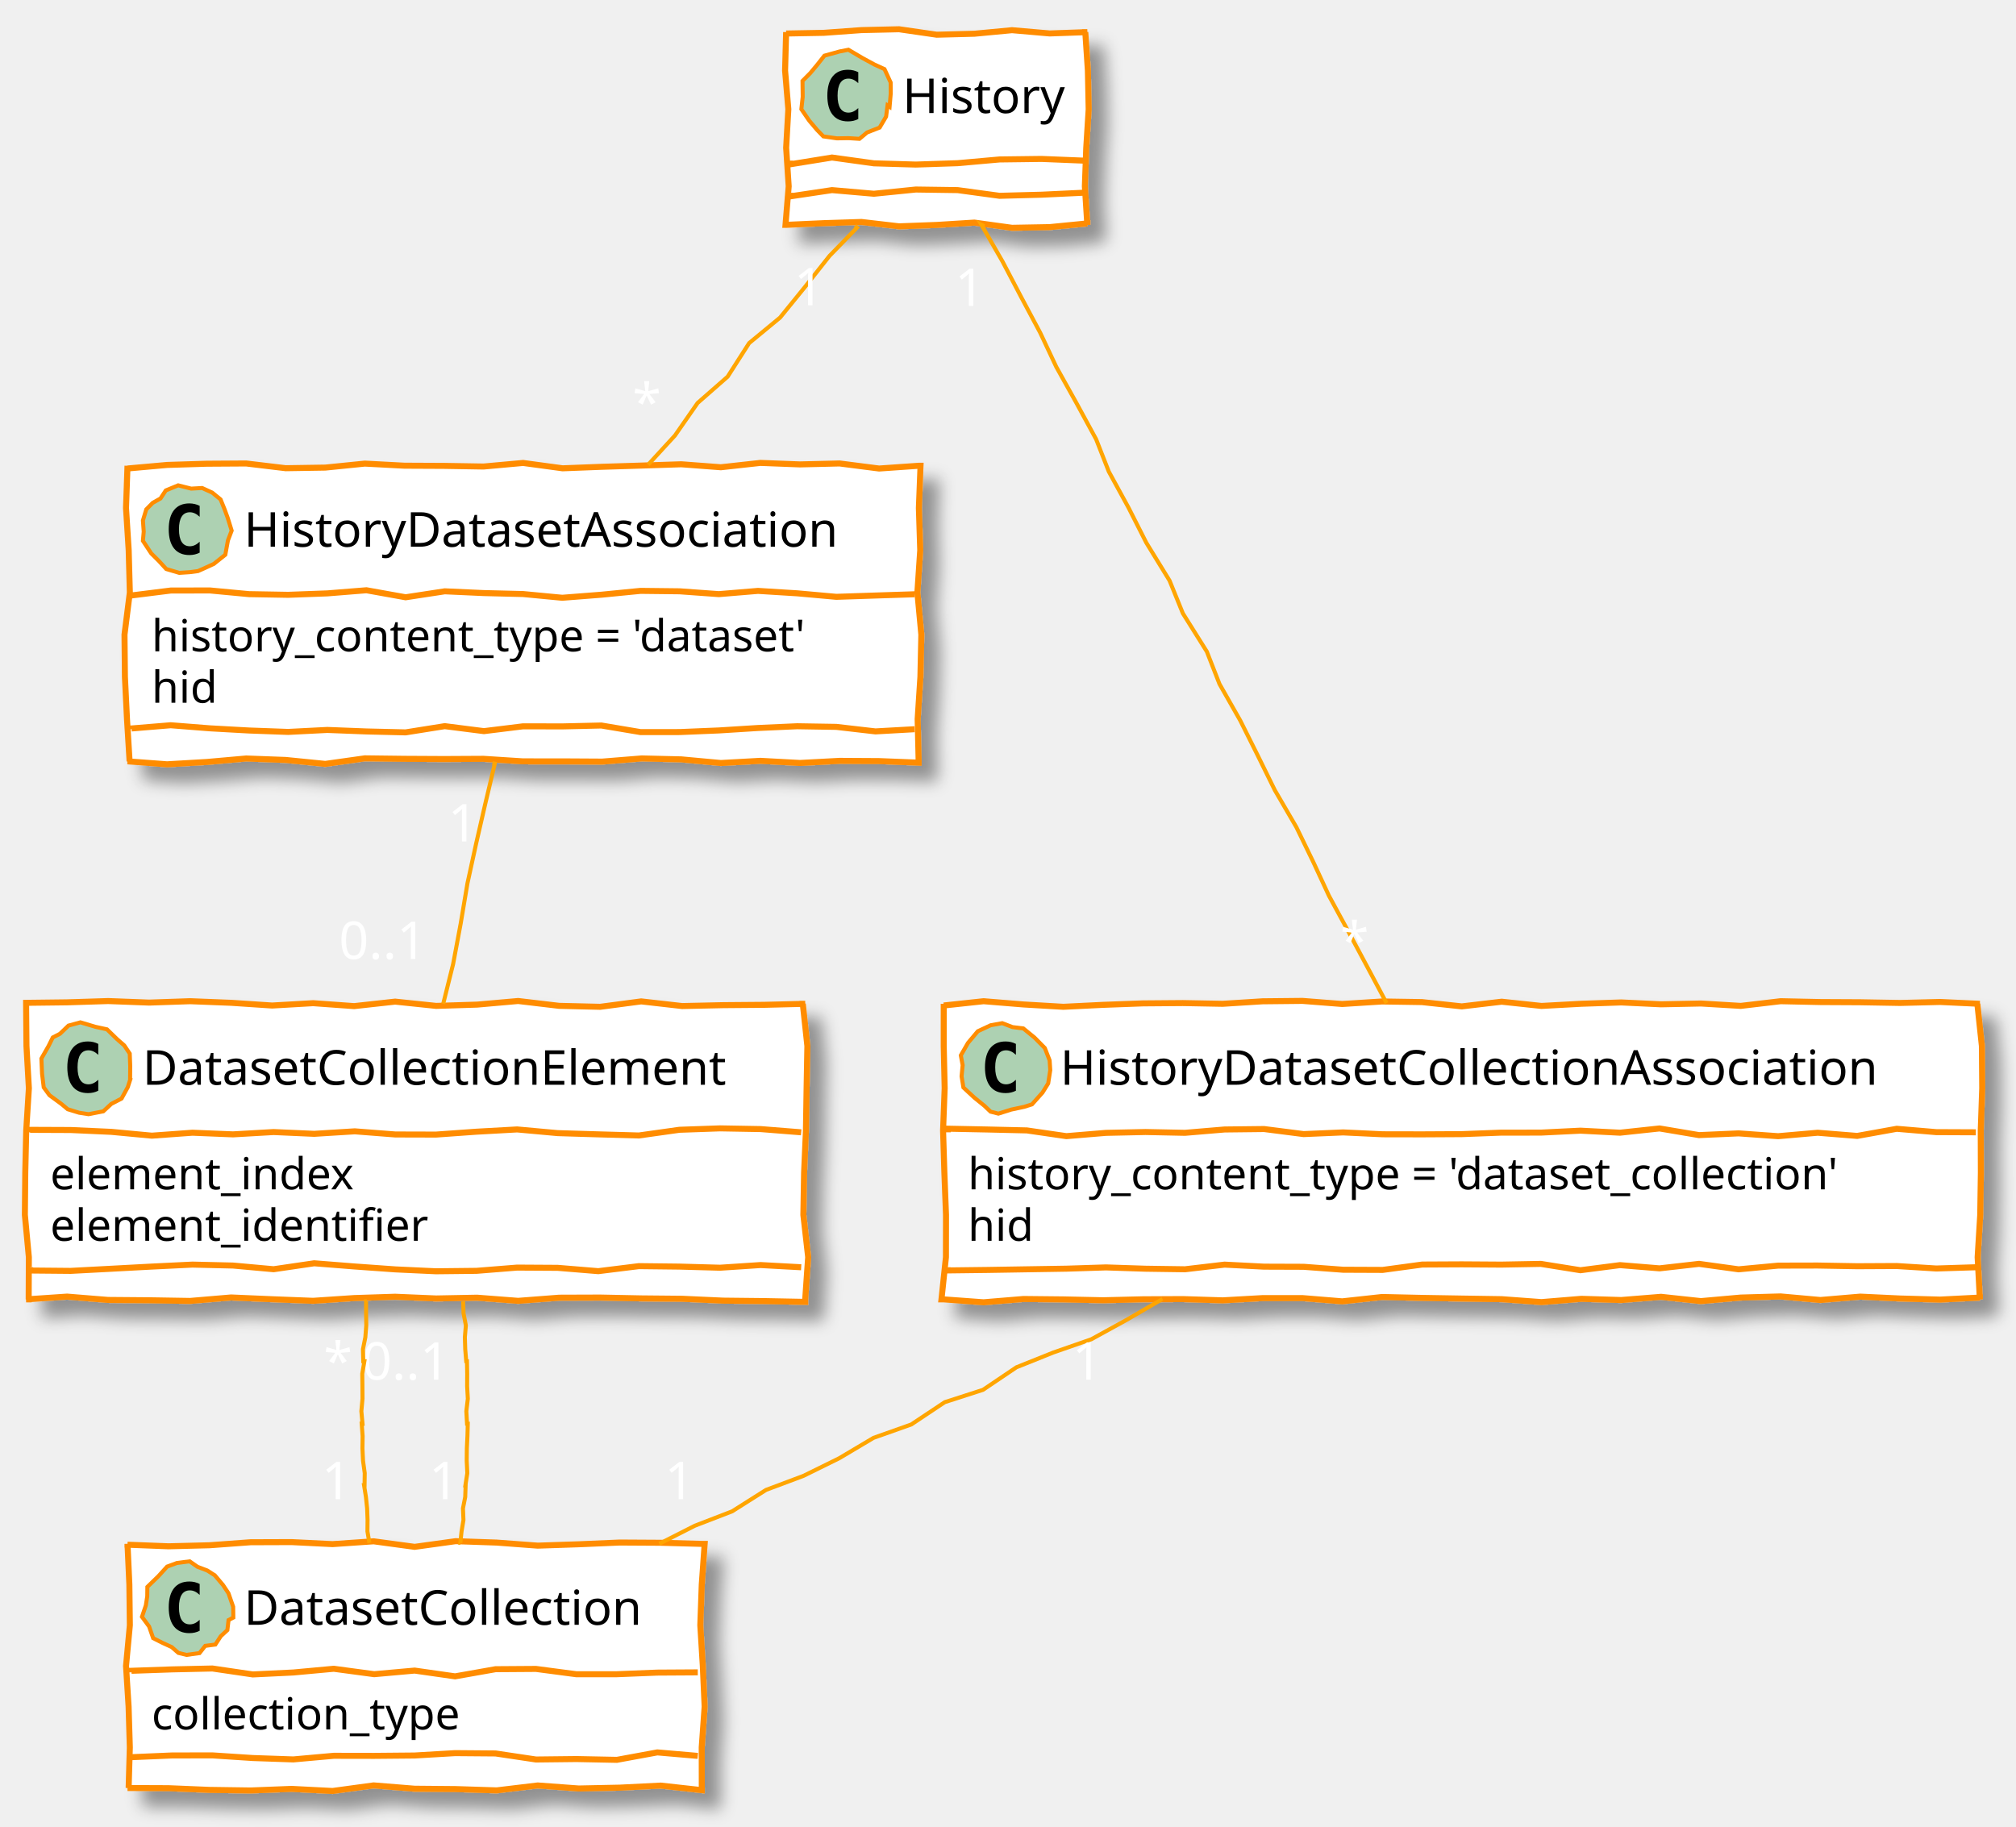
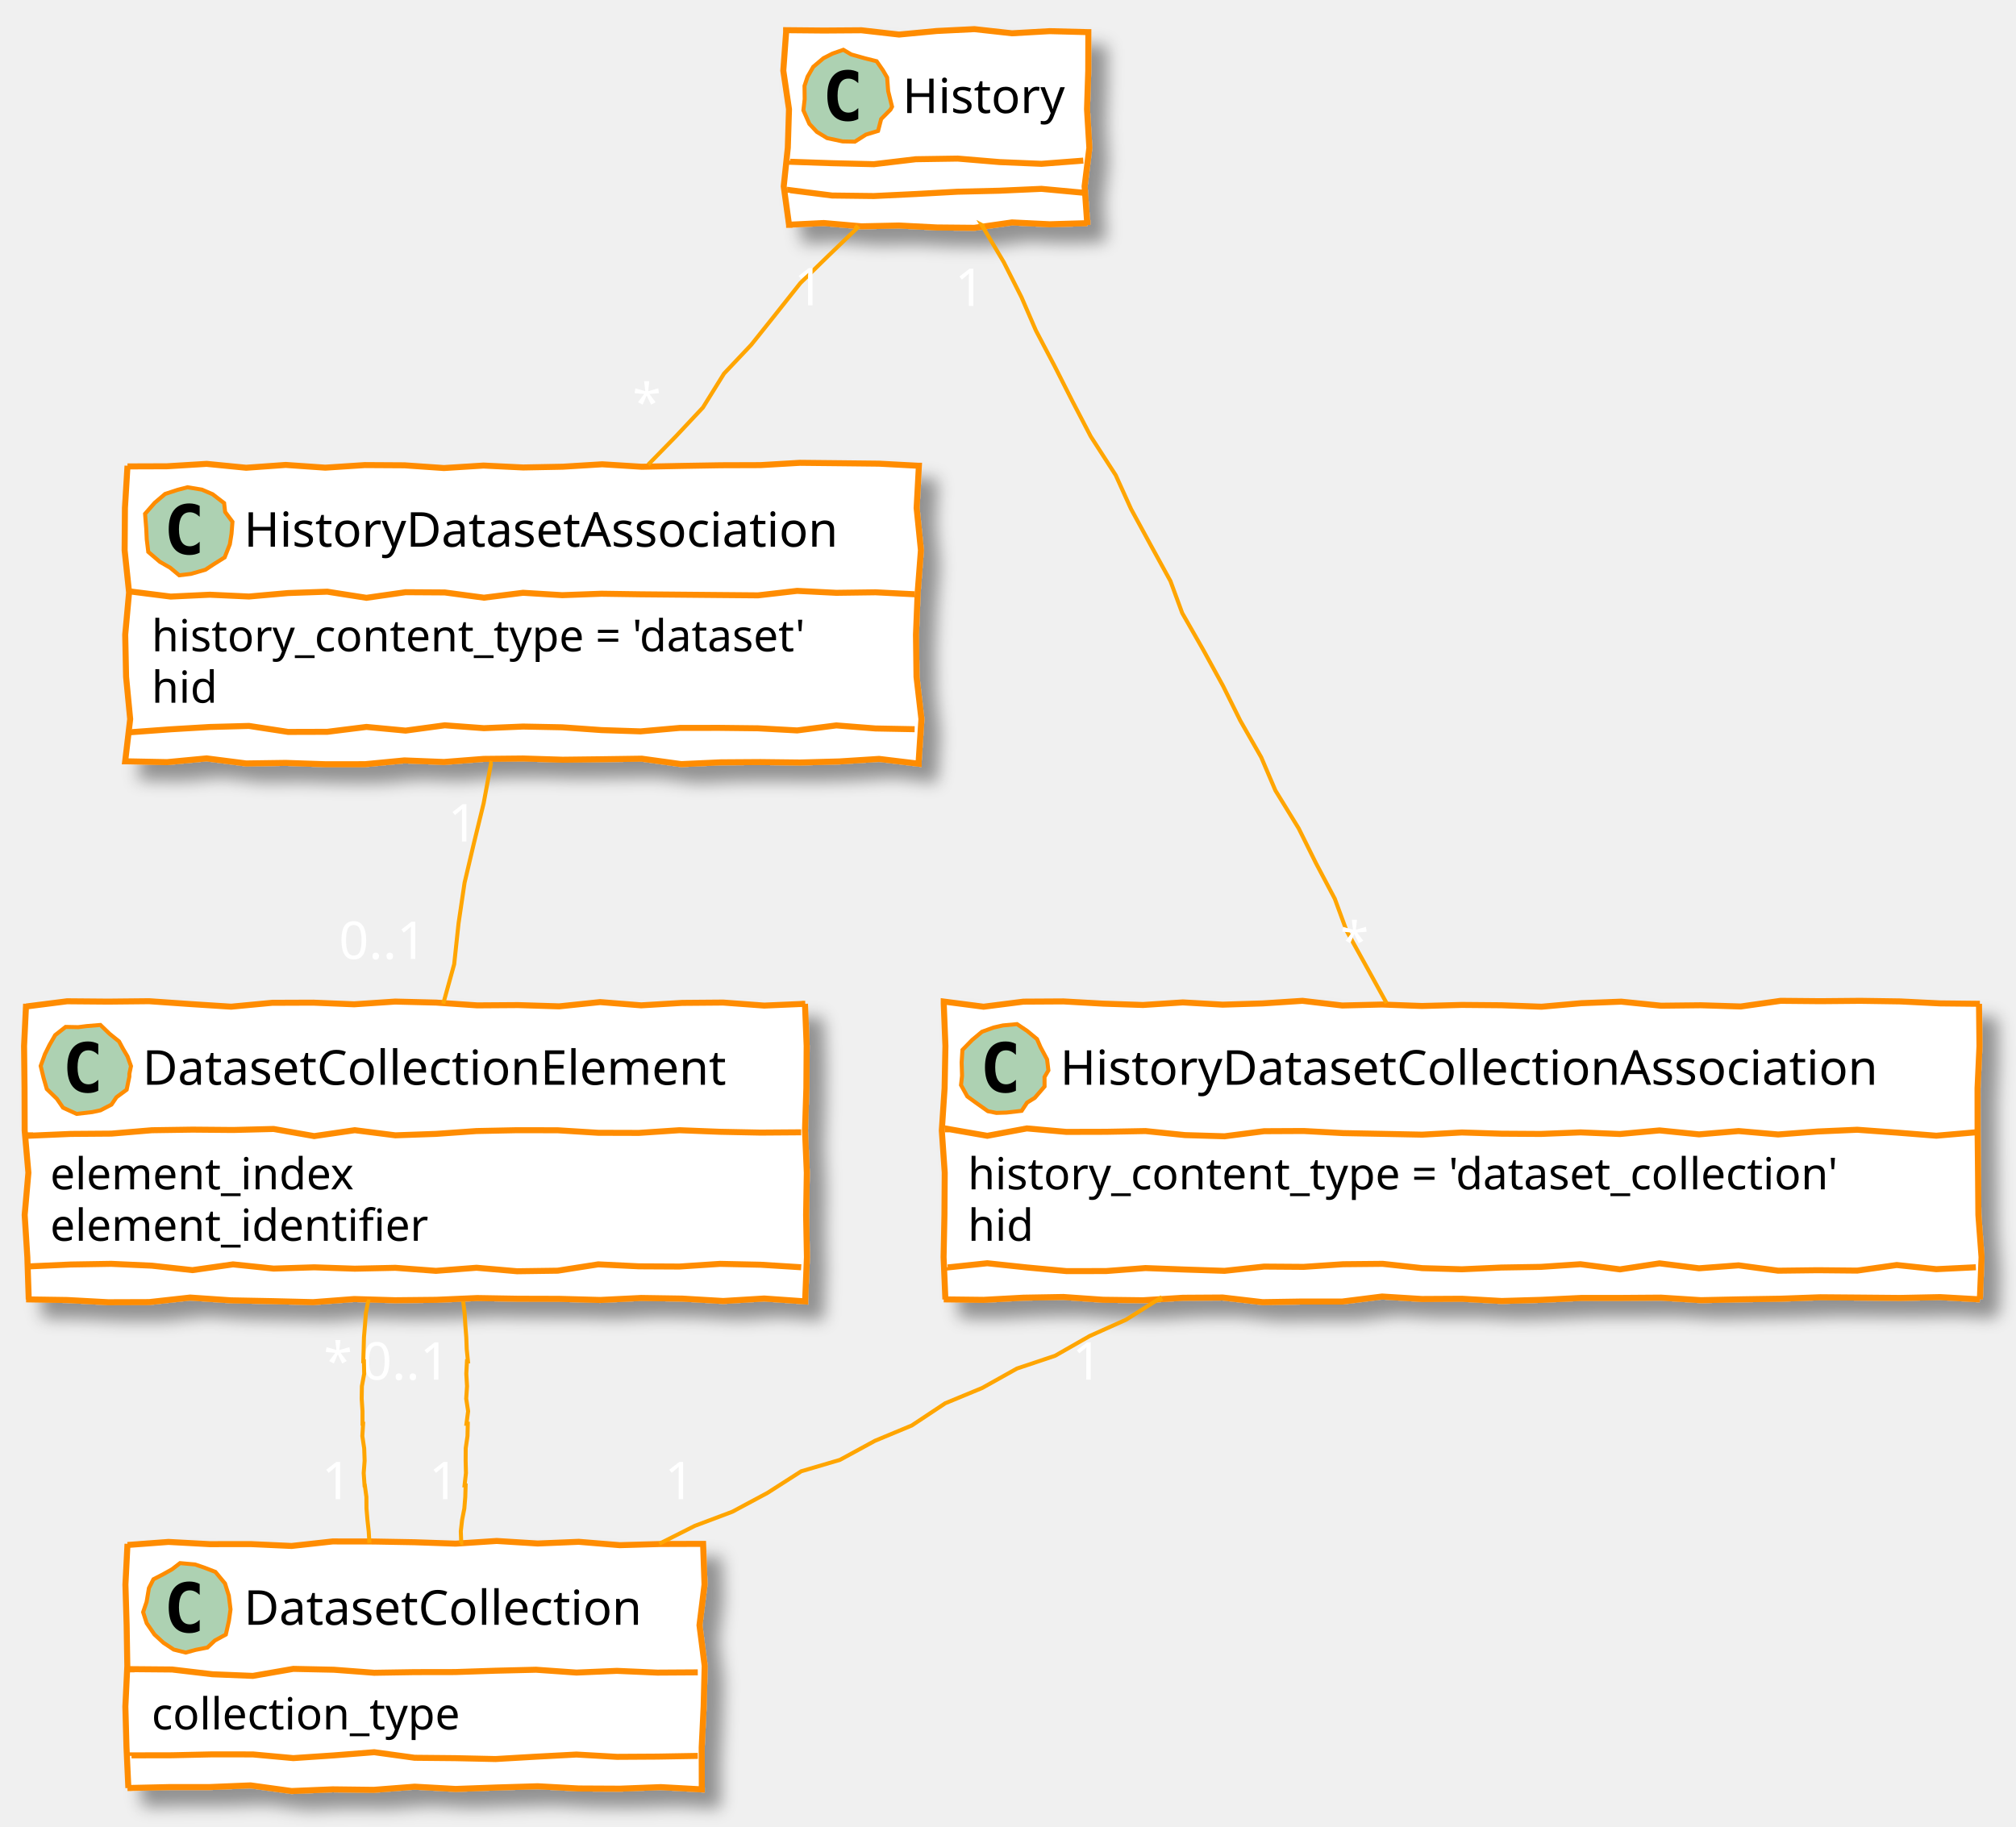
<svg xmlns="http://www.w3.org/2000/svg" height="455px" style="width:502px;height:455px;" version="1.1" viewBox="0 0 502 455" width="502px">
  <defs>
    <filter height="300%" id="f1" width="300%" x="-1" y="-1">
      <feGaussianBlur result="blurOut" stdDeviation="2.0" />
      <feColorMatrix in="blurOut" result="blurOut2" type="matrix" values="0 0 0 0 0 0 0 0 0 0 0 0 0 0 0 0 0 0 .4 0" />
      <feOffset dx="4.0" dy="4.0" in="blurOut2" result="blurOut3" />
      <feBlend in="SourceGraphic" in2="blurOut3" mode="normal" />
    </filter>
  </defs>
  <g>
-     <polygon fill="#FFFFFF" filter="url(#f1)" points="195.75,8,195.75,8.346,205.125,8.177,214.5,7.497,223.875,7.285,233.25,8.644,242.625,8.401,252,7.516,261.375,8.33,270.75,8,270.247,8,270.891,17.6,271.089,27.2,270.484,36.8,270.139,46.4,270.75,56,270.75,55.64,261.375,56.562,252,56.733,242.625,55.436,233.25,56.018,223.875,56.367,214.5,55.278,205.125,55.579,195.75,56,195.598,56,196.391,46.4,195.76,36.8,196.303,27.2,195.494,17.6,195.75,8" style="stroke: #FF8C00; stroke-width: 1.5;" />
-     <polygon fill="#ADD1B2" points="221.004,26.243,220.645,29.042,219.035,31.774,215.904,32.993,214.011,34.577,211.26,34.406,208.4,34.457,205.023,33.969,203.466,32.363,201.508,30.057,199.545,27.189,199.881,24.111,199.832,20.154,201.757,18.217,203.426,16.219,205.285,13.868,209.085,12.813,211.271,12.39,214.668,14.399,217.723,16.06,220.244,17.213,221.779,20.545,221.795,23.353,221.515,26.59" style="stroke: #FF8C00; stroke-width: 1.0;" />
+     <polygon fill="#FFFFFF" filter="url(#f1)" points="195.75,8,195.75,7.518,205.125,7.606,214.5,7.54,223.875,8.606,233.25,7.718,242.625,7.257,252,8.292,261.375,7.757,270.75,8,271.007,8,270.982,17.6,270.675,27.2,271.254,36.8,270.073,46.4,270.75,56,270.75,55.577,261.375,55.849,252,55.393,242.625,56.733,233.25,56.645,223.875,56.162,214.5,56.364,205.125,55.544,195.75,56,196.48,56,195.154,46.4,196.171,36.8,196.468,27.2,195.051,17.6,195.75,8" style="stroke: #FF8C00; stroke-width: 1.5;" />
+     <polygon fill="#ADD1B2" points="221.731,27.309,219.416,29.643,218.648,32.604,215.63,33.526,212.863,35.279,209.836,35.219,205.977,34.401,203.414,32.845,201.542,30.85,200.05,27.477,200.371,24.69,200.33,21.389,201.089,19.107,202.506,16.645,205.052,14.494,207.303,13.345,210.004,12.403,211.964,13.56,215.396,14.525,218.285,15.247,219.857,17.507,220.9,19.302,221.163,22.692,222.124,26.574" style="stroke: #FF8C00; stroke-width: 1.0;" />
    <path d="M213.719,29.641 Q213.141,29.938 212.5,30.086 Q211.859,30.234 211.156,30.234 Q208.656,30.234 207.336,28.586 Q206.016,26.938 206.016,23.812 Q206.016,20.688 207.336,19.031 Q208.656,17.375 211.156,17.375 Q211.859,17.375 212.508,17.531 Q213.156,17.688 213.719,17.984 L213.719,20.703 Q213.094,20.125 212.5,19.852 Q211.906,19.578 211.281,19.578 Q209.938,19.578 209.25,20.648 Q208.562,21.719 208.562,23.812 Q208.562,25.906 209.25,26.977 Q209.938,28.047 211.281,28.047 Q211.906,28.047 212.5,27.773 Q213.094,27.5 213.719,26.922 L213.719,29.641 Z " />
    <text fill="#000000" font-family="sans-serif" font-size="12" lengthAdjust="spacingAndGlyphs" textLength="43" x="224.75" y="28.154">History</text>
-     <path d="M196.75,40 L196.75,40.92 L207.179,39.232 L217.607,40.676 L228.036,40.984 L238.464,40.64 L248.893,39.712 L259.321,39.579 L269.75,40 " fill="#FFFFFF" style="stroke: #FF8C00; stroke-width: 1.5;" />
-     <path d="M196.75,48 L196.75,48.905 L207.179,47.345 L217.607,48.253 L228.036,47.201 L238.464,47.347 L248.893,48.765 L259.321,48.492 L269.75,48 " fill="#FFFFFF" style="stroke: #FF8C00; stroke-width: 1.5;" />
-     <polygon fill="#FFFFFF" filter="url(#f1)" points="31.75,116,31.75,116.677,41.6,115.796,51.45,115.489,61.3,115.428,71.15,116.607,81,116.454,90.85,115.459,100.7,115.98,110.55,116.026,120.4,116.188,130.25,115.296,140.1,116.63,149.95,116.252,159.8,115.947,169.65,115.628,179.5,116.369,189.35,115.284,199.2,115.661,209.05,115.424,218.9,116.686,228.75,116,229.217,116,228.808,126.516,229.143,137.031,228.435,147.547,229.419,158.062,229.187,168.578,228.502,179.094,228.75,189.609,228.75,189.934,218.9,189.547,209.05,189.49,199.2,190.014,189.35,189.483,179.5,190.024,169.65,189.119,159.8,188.885,149.95,189.675,140.1,189.618,130.25,189.615,120.4,188.983,110.55,189.035,100.7,188.983,90.85,188.862,81,190.248,71.15,189.265,61.3,188.901,51.45,189.772,41.6,190.347,31.75,189.609,32.271,189.609,31.623,179.094,31.107,168.578,31.002,158.062,32.331,147.547,32.045,137.031,31.379,126.516,31.75,116" style="stroke: #FF8C00; stroke-width: 1.5;" />
-     <polygon fill="#ADD1B2" points="56.757,134.593,56.107,138.155,53.226,140.451,51.024,141.463,49.311,142.226,47.255,142.498,44.64,142.673,41.402,141.715,39.613,139.768,37.651,137.815,35.587,134.693,35.787,132.413,35.588,129.622,36.425,126.858,38.013,125.245,39.965,124.142,41.281,122.145,44.364,120.874,47.604,121.692,50.335,121.537,52.844,122.681,54.927,124.385,55.919,126.835,56.702,128.976,57.687,132.151" style="stroke: #FF8C00; stroke-width: 1.0;" />
+     <path d="M196.75,40 L196.75,40.287 L207.179,40.644 L217.607,40.892 L228.036,39.653 L238.464,39.496 L248.893,40.364 L259.321,40.8 L269.75,40 " fill="#FFFFFF" style="stroke: #FF8C00; stroke-width: 1.5;" />
+     <path d="M196.75,48 L196.75,47.364 L207.179,48.694 L217.607,48.82 L228.036,48.319 L238.464,47.746 L248.893,47.497 L259.321,47.031 L269.75,48 " fill="#FFFFFF" style="stroke: #FF8C00; stroke-width: 1.5;" />
+     <polygon fill="#FFFFFF" filter="url(#f1)" points="31.75,116,31.75,116.158,41.6,116.124,51.45,115.525,61.3,116.494,71.15,115.791,81,116.473,90.85,115.827,100.7,115.886,110.55,116.565,120.4,115.946,130.25,116.424,140.1,116.234,149.95,115.63,159.8,116.243,169.65,116.038,179.5,115.87,189.35,115.838,199.2,115.264,209.05,115.367,218.9,115.476,228.75,116,228.812,116,228.248,126.516,229.314,137.031,228.505,147.547,228.084,158.062,228.218,168.578,229.44,179.094,228.75,189.609,228.75,190.192,218.9,189.004,209.05,189.63,199.2,189.902,189.35,189.788,179.5,189.854,169.65,190.301,159.8,188.946,149.95,189.087,140.1,189.205,130.25,188.903,120.4,189.003,110.55,189.77,100.7,189.377,90.85,190.324,81,190.332,71.15,189.994,61.3,190.134,51.45,188.875,41.6,189.805,31.75,189.609,31.17,189.609,32.416,179.094,31.399,168.578,31.18,158.062,32.142,147.547,31.034,137.031,31.112,126.516,31.75,116" style="stroke: #FF8C00; stroke-width: 1.5;" />
+     <polygon fill="#ADD1B2" points="57.233,135.549,55.943,138.812,53.139,140.573,51.16,141.884,47.545,142.927,44.635,143.277,42.399,141.407,39.809,139.919,36.922,137.449,36.544,134.346,36.413,131.635,36.124,127.963,38.519,125.223,41.117,123.017,44.17,122.011,46.689,121.35,50.284,121.947,52.926,123.077,55.807,125.292,56.06,127.5,57.886,129.954,57.651,132.925" style="stroke: #FF8C00; stroke-width: 1.0;" />
    <path d="M49.719,137.641 Q49.141,137.938 48.5,138.086 Q47.859,138.234 47.156,138.234 Q44.656,138.234 43.336,136.586 Q42.016,134.938 42.016,131.812 Q42.016,128.688 43.336,127.031 Q44.656,125.375 47.156,125.375 Q47.859,125.375 48.508,125.531 Q49.156,125.688 49.719,125.984 L49.719,128.703 Q49.094,128.125 48.5,127.852 Q47.906,127.578 47.281,127.578 Q45.938,127.578 45.25,128.648 Q44.562,129.719 44.562,131.812 Q44.562,133.906 45.25,134.977 Q45.938,136.047 47.281,136.047 Q47.906,136.047 48.5,135.773 Q49.094,135.5 49.719,134.922 L49.719,137.641 Z " />
    <text fill="#000000" font-family="sans-serif" font-size="12" lengthAdjust="spacingAndGlyphs" textLength="165" x="60.75" y="136.154">HistoryDatasetAssociation</text>
-     <path d="M32.75,148 L32.75,148.295 L42.5,147.073 L52.25,147.05 L62,147.969 L71.75,148.138 L81.5,147.782 L91.25,147.001 L101,148.752 L110.75,147.265 L120.5,147.706 L130.25,147.945 L140,148.873 L149.75,148.113 L159.5,147.154 L169.25,147.265 L179,147.968 L188.75,147.16 L198.5,147.764 L208.25,148.638 L218,148.315 L227.75,148 " fill="#FFFFFF" style="stroke: #FF8C00; stroke-width: 1.5;" />
+     <path d="M32.75,148 L32.75,147.342 L42.5,148.578 L52.25,148.114 L62,148.564 L71.75,147.7 L81.5,147.359 L91.25,148.885 L101,147.487 L110.75,147.549 L120.5,148.855 L130.25,147.632 L140,148.226 L149.75,147.869 L159.5,148.012 L169.25,148.101 L179,148.189 L188.75,148.272 L198.5,147.155 L208.25,147.643 L218,147.51 L227.75,148 " fill="#FFFFFF" style="stroke: #FF8C00; stroke-width: 1.5;" />
    <text fill="#000000" font-family="sans-serif" font-size="11" lengthAdjust="spacingAndGlyphs" textLength="183" x="37.75" y="162.21">history_content_type = 'dataset'</text>
    <text fill="#000000" font-family="sans-serif" font-size="11" lengthAdjust="spacingAndGlyphs" textLength="17" x="37.75" y="175.015">hid</text>
-     <path d="M32.75,181.609 L32.75,181.423 L42.5,180.621 L52.25,181.388 L62,181.93 L71.75,182.284 L81.5,181.789 L91.25,182.166 L101,182.398 L110.75,180.847 L120.5,182.089 L130.25,180.888 L140,180.91 L149.75,180.686 L159.5,182.328 L169.25,182.319 L179,181.918 L188.75,181.305 L198.5,180.87 L208.25,181.028 L218,182.155 L227.75,181.609 " fill="#FFFFFF" style="stroke: #FF8C00; stroke-width: 1.5;" />
-     <polygon fill="#FFFFFF" filter="url(#f1)" points="235,250,235,250.418,244.923,249.35,254.846,250.159,264.769,250.742,274.692,250.256,284.615,249.892,294.538,249.814,304.462,249.997,314.385,249.373,324.308,249.272,334.231,250.045,344.154,249.415,354.077,249.569,364,250.64,373.923,249.472,383.846,250.528,393.769,249.988,403.692,249.655,413.615,250.124,423.538,249.923,433.462,250.517,443.385,249.348,453.308,249.562,463.231,249.612,473.154,249.784,483.077,249.537,493,250,492.375,250,493.507,260.516,493.585,271.031,493.221,281.547,493.252,292.062,493.093,302.578,492.449,313.094,493,323.609,493,323.158,483.077,323.664,473.154,323.39,463.231,322.923,453.308,323.765,443.385,322.875,433.462,323.155,423.538,324.039,413.615,322.97,403.692,323.77,393.769,323.471,383.846,324.286,373.923,323.556,364,323.404,354.077,323.238,344.154,323.015,334.231,324.097,324.308,323.286,314.385,323.289,304.462,323.85,294.538,323.537,284.615,323.586,274.692,323.827,264.769,323.614,254.846,323.511,244.923,324.331,235,323.609,234.432,323.609,235.547,313.094,235.563,302.578,235.158,292.062,234.833,281.547,235.231,271.031,234.997,260.516,235,250" style="stroke: #FF8C00; stroke-width: 1.5;" />
-     <polygon fill="#ADD1B2" points="261.008,269.825,259.595,272.102,256.972,275.041,255.044,275.651,251.792,276.345,248.606,277.35,246.648,276.854,245.106,275.379,242.628,273.381,239.896,270.843,239.441,268.06,239.707,265.281,239.252,262.84,241.041,259.733,243.481,256.833,246.674,255.341,249.569,254.817,252.113,255.793,254.819,256.132,257.606,258.411,260.171,261.015,261.365,264.086,261.521,266.517" style="stroke: #FF8C00; stroke-width: 1.0;" />
+     <path d="M32.75,181.609 L32.75,182.344 L42.5,181.632 L52.25,181.054 L62,180.792 L71.75,182.286 L81.5,182.257 L91.25,181.039 L101,181.956 L110.75,180.635 L120.5,181.351 L130.25,180.945 L140,181.133 L149.75,181.827 L159.5,182.148 L169.25,181.289 L179,181.272 L188.75,181.383 L198.5,181.913 L208.25,180.662 L218,181.423 L227.75,181.609 " fill="#FFFFFF" style="stroke: #FF8C00; stroke-width: 1.5;" />
+     <polygon fill="#FFFFFF" filter="url(#f1)" points="235,250,235,249.433,244.923,250.721,254.846,249.457,264.769,249.399,274.692,249.958,284.615,250.29,294.538,249.647,304.462,250.21,314.385,249.903,324.308,249.254,334.231,250.418,344.154,250.175,354.077,250.541,364,250.276,373.923,250.359,383.846,250.724,393.769,249.842,403.692,249.46,413.615,250.469,423.538,250.359,433.462,250.665,443.385,249.255,453.308,249.346,463.231,249.256,473.154,249.402,483.077,249.895,493,250,492.788,250,492.904,260.516,492.423,271.031,492.436,281.547,492.544,292.062,492.632,302.578,493.419,313.094,493,323.609,493,323.602,483.077,323.043,473.154,323.249,463.231,323.16,453.308,323.079,443.385,323.438,433.462,323.596,423.538,323.806,413.615,323.173,403.692,323.245,393.769,323.248,383.846,323.72,373.923,324.008,364,323.456,354.077,323.512,344.154,322.897,334.231,324.142,324.308,324.139,314.385,324.297,304.462,323.144,294.538,323.208,284.615,323.829,274.692,323.704,264.769,323.012,254.846,323.185,244.923,323.725,235,323.609,235.41,323.609,234.961,313.094,235.175,302.578,235.246,292.062,234.516,281.547,235.213,271.031,235.418,260.516,235,250" style="stroke: #FF8C00; stroke-width: 1.5;" />
+     <polygon fill="#ADD1B2" points="260.094,268.241,260.104,270.583,257.666,273.414,255.752,274.603,254.397,276.653,250.625,277.087,248.112,277.171,245.994,276.739,243.376,274.891,240.873,273.071,239.302,270.236,239.56,267.92,239.455,264.601,239.655,261.481,242.09,258.985,244.524,256.955,247.436,255.899,249.739,255.381,253.249,255.055,255.786,256.762,258.228,258.787,259.085,260.766,260.733,263.855,261.062,266.575" style="stroke: #FF8C00; stroke-width: 1.0;" />
    <path d="M252.969,271.641 Q252.391,271.938 251.75,272.086 Q251.109,272.234 250.406,272.234 Q247.906,272.234 246.586,270.586 Q245.266,268.938 245.266,265.812 Q245.266,262.688 246.586,261.031 Q247.906,259.375 250.406,259.375 Q251.109,259.375 251.758,259.531 Q252.406,259.688 252.969,259.984 L252.969,262.703 Q252.344,262.125 251.75,261.852 Q251.156,261.578 250.531,261.578 Q249.188,261.578 248.5,262.648 Q247.812,263.719 247.812,265.812 Q247.812,267.906 248.5,268.977 Q249.188,270.047 250.531,270.047 Q251.156,270.047 251.75,269.773 Q252.344,269.5 252.969,268.922 L252.969,271.641 Z " />
    <text fill="#000000" font-family="sans-serif" font-size="12" lengthAdjust="spacingAndGlyphs" textLength="226" x="264" y="270.154">HistoryDatasetCollectionAssociation</text>
-     <path d="M236,282 L236,281.1 L245.846,281.298 L255.692,281.527 L265.538,282.956 L275.385,282.139 L285.231,281.927 L295.077,282.128 L304.923,281.298 L314.769,281.186 L324.615,282.444 L334.462,282.026 L344.308,282.491 L354.154,282.51 L364,282.455 L373.846,282.081 L383.692,282.075 L393.538,281.591 L403.385,282.098 L413.231,281.039 L423.077,282.699 L432.923,282.265 L442.769,282.968 L452.615,282.109 L462.462,282.899 L472.308,281.125 L482.154,281.958 L492,282 " fill="#FFFFFF" style="stroke: #FF8C00; stroke-width: 1.5;" />
+     <path d="M236,282 L236,281.155 L245.846,282.87 L255.692,281.032 L265.538,281.898 L275.385,281.874 L285.231,281.689 L295.077,282.695 L304.923,282.99 L314.769,281.724 L324.615,281.676 L334.462,282.198 L344.308,282.387 L354.154,282.583 L364,282.039 L373.846,282.347 L383.692,282.408 L393.538,282.019 L403.385,282.425 L413.231,281.527 L423.077,282.514 L432.923,281.687 L442.769,282.539 L452.615,281.797 L462.462,281.363 L472.308,282.074 L482.154,282.848 L492,282 " fill="#FFFFFF" style="stroke: #FF8C00; stroke-width: 1.5;" />
    <text fill="#000000" font-family="sans-serif" font-size="11" lengthAdjust="spacingAndGlyphs" textLength="242" x="241" y="296.21">history_content_type = 'dataset_collection'</text>
    <text fill="#000000" font-family="sans-serif" font-size="11" lengthAdjust="spacingAndGlyphs" textLength="17" x="241" y="309.015">hid</text>
-     <path d="M236,315.609 L236,316.398 L245.846,316.279 L255.692,316.119 L265.538,315.962 L275.385,315.648 L285.231,315.971 L295.077,316.112 L304.923,314.953 L314.769,315.459 L324.615,315.494 L334.462,316.229 L344.308,316.27 L354.154,314.934 L364,314.885 L373.846,314.95 L383.692,314.772 L393.538,316.349 L403.385,315.077 L413.231,315.881 L423.077,314.764 L432.923,316.122 L442.769,315.203 L452.615,315.18 L462.462,315.352 L472.308,315.302 L482.154,315.918 L492,315.609 " fill="#FFFFFF" style="stroke: #FF8C00; stroke-width: 1.5;" />
-     <polygon fill="#FFFFFF" filter="url(#f1)" points="31.75,384.5,31.75,384.707,41.964,385.102,52.179,384.844,62.393,384.095,72.607,384.059,82.821,384.561,93.036,383.86,103.25,385.241,113.464,383.827,123.679,384.178,133.893,384.941,144.107,384.6,154.321,384.166,164.536,384.225,174.75,384.5,175.468,384.5,174.743,394.634,174.379,404.768,175.004,414.902,175.46,425.036,174.733,435.171,174.75,445.305,174.75,445.832,164.536,444.699,154.321,445.211,144.107,445.42,133.893,444.666,123.679,445.892,113.464,445.568,103.25,445.478,93.036,444.65,82.821,446.041,72.607,445.52,62.393,445.916,52.179,445.769,41.964,445.347,31.75,445.305,32.03,445.305,32.329,435.171,32.022,425.036,31.382,414.902,32.334,404.768,32.213,394.634,31.75,384.5" style="stroke: #FF8C00; stroke-width: 1.5;" />
-     <polygon fill="#ADD1B2" points="56.911,403.477,56.617,405.974,54.974,407.497,53.624,409.572,51.102,409.901,49.678,411.704,46.447,412.148,44.415,411.653,42.759,410.201,40.487,409.164,38.135,407.979,37.134,405.088,35.352,402.667,36.309,399.852,36.665,397.577,36.695,395.213,39.402,392.589,41.611,390.162,44.053,389.26,47.232,388.849,49.179,390.209,51.593,391.123,53.493,392.335,55.529,394.742,56.89,396.794,58.062,400.169,58.099,402.856" style="stroke: #FF8C00; stroke-width: 1.0;" />
+     <path d="M236,315.609 L236,315.654 L245.846,314.61 L255.692,315.656 L265.538,316.566 L275.385,316.559 L285.231,315.81 L295.077,316.18 L304.923,316.502 L314.769,315.441 L324.615,315.512 L334.462,314.854 L344.308,314.759 L354.154,315.83 L364,316.116 L373.846,315.676 L383.692,315.513 L393.538,314.851 L403.385,316.137 L413.231,314.637 L423.077,315.867 L432.923,315.13 L442.769,316.467 L452.615,316.347 L462.462,316.441 L472.308,315.051 L482.154,316.089 L492,315.609 " fill="#FFFFFF" style="stroke: #FF8C00; stroke-width: 1.5;" />
+     <polygon fill="#FFFFFF" filter="url(#f1)" points="31.75,384.5,31.75,384.776,41.964,384.015,52.179,384.569,62.393,384.553,72.607,385.021,82.821,383.894,93.036,383.91,103.25,384.094,113.464,384.445,123.679,383.776,133.893,384.409,144.107,383.987,154.321,384.823,164.536,384.532,174.75,384.5,175.081,384.5,175.43,394.634,174.177,404.768,175.472,414.902,175.211,425.036,174.726,435.171,174.75,445.305,174.75,445.639,164.536,445.078,154.321,445.468,144.107,445.417,133.893,444.864,123.679,445.168,113.464,445.535,103.25,444.969,93.036,445.757,82.821,445.631,72.607,446.051,62.393,444.646,52.179,445.064,41.964,445.073,31.75,445.305,31.964,445.305,31.497,435.171,31.218,425.036,31.702,414.902,31.535,404.768,31.234,394.634,31.75,384.5" style="stroke: #FF8C00; stroke-width: 1.5;" />
+     <polygon fill="#ADD1B2" points="57.001,403.696,56.235,407.078,53.487,408.582,51.645,410.322,48.724,410.895,46.256,411.57,43.27,410.825,40.7,409.127,38.472,407.08,36.523,404.251,35.638,401.502,36.507,398.945,37.086,395.507,38.209,393.317,40.567,392.102,42.822,390.842,44.833,389.295,48.571,389.629,50.907,390.427,53.637,391.481,56.029,394.366,56.979,397.4,57.403,400.82" style="stroke: #FF8C00; stroke-width: 1.0;" />
    <path d="M49.719,406.141 Q49.141,406.438 48.5,406.586 Q47.859,406.734 47.156,406.734 Q44.656,406.734 43.336,405.086 Q42.016,403.438 42.016,400.312 Q42.016,397.188 43.336,395.531 Q44.656,393.875 47.156,393.875 Q47.859,393.875 48.508,394.031 Q49.156,394.188 49.719,394.484 L49.719,397.203 Q49.094,396.625 48.5,396.352 Q47.906,396.078 47.281,396.078 Q45.938,396.078 45.25,397.148 Q44.562,398.219 44.562,400.312 Q44.562,402.406 45.25,403.477 Q45.938,404.547 47.281,404.547 Q47.906,404.547 48.5,404.273 Q49.094,404 49.719,403.422 L49.719,406.141 Z " />
    <text fill="#000000" font-family="sans-serif" font-size="12" lengthAdjust="spacingAndGlyphs" textLength="111" x="60.75" y="404.654">DatasetCollection</text>
-     <path d="M32.75,416.5 L32.75,416.109 L42.821,415.76 L52.893,415.538 L62.964,417.018 L73.036,416.532 L83.107,415.604 L93.179,416.954 L103.25,416.055 L113.321,417.494 L123.393,415.712 L133.464,415.643 L143.536,416.971 L153.607,416.963 L163.679,416.56 L173.75,416.5 " fill="#FFFFFF" style="stroke: #FF8C00; stroke-width: 1.5;" />
+     <path d="M32.75,416.5 L32.75,415.701 L42.821,415.788 L52.893,416.971 L62.964,417.379 L73.036,415.632 L83.107,415.846 L93.179,416.603 L103.25,416.442 L113.321,416.425 L123.393,416.089 L133.464,415.846 L143.536,416.553 L153.607,416.127 L163.679,416.563 L173.75,416.5 " fill="#FFFFFF" style="stroke: #FF8C00; stroke-width: 1.5;" />
    <text fill="#000000" font-family="sans-serif" font-size="11" lengthAdjust="spacingAndGlyphs" textLength="83" x="37.75" y="430.71">collection_type</text>
-     <path d="M32.75,437.305 L32.75,437.623 L42.821,437.197 L52.893,437.178 L62.964,437.835 L73.036,438.182 L83.107,437.279 L93.179,437.297 L103.25,437.207 L113.321,436.615 L123.393,436.696 L133.464,438.201 L143.536,438.088 L153.607,438.288 L163.679,436.433 L173.75,437.305 " fill="#FFFFFF" style="stroke: #FF8C00; stroke-width: 1.5;" />
-     <polygon fill="#FFFFFF" filter="url(#f1)" points="6.5,250,6.5,249.751,16.71,249.631,26.921,249.311,37.132,249.695,47.342,249.347,57.553,249.747,67.763,250.426,77.974,249.84,88.184,250.573,98.395,249.451,108.605,250.518,118.816,250.197,129.026,249.297,139.237,250.504,149.447,250.744,159.658,249.396,169.868,250.556,180.079,250.334,190.29,250.251,200.5,250,199.904,250,201.042,260.516,200.848,271.031,200.683,281.547,200.224,292.062,200.044,302.578,201.24,313.094,200.5,323.609,200.5,324.229,190.29,324.032,180.079,323.921,169.868,323.457,159.658,323.36,149.447,323.155,139.237,323.189,129.026,323.973,118.816,323.188,108.605,323.38,98.395,322.952,88.184,323.282,77.974,323.965,67.763,323.57,57.553,323.131,47.342,323.995,37.132,323.829,26.921,323.747,16.71,322.918,6.5,323.609,7.139,323.609,7.186,313.094,6.194,302.578,6.292,292.062,6.531,281.547,7.192,271.031,6.59,260.516,6.5,250" style="stroke: #FF8C00; stroke-width: 1.5;" />
-     <polygon fill="#ADD1B2" points="32.574,268.415,31.82,270.755,30.273,273.594,27.725,274.919,25.715,276.775,22.05,277.489,19.685,277.122,16.869,276.258,15.273,274.93,12.322,272.763,10.886,270.806,10.473,267.409,10.309,263.632,12.074,260.54,13.146,258.377,14.929,257.463,17.05,255.426,20.026,254.614,23.779,255.733,26.639,256.356,29.176,258.82,30.939,260.362,32.308,262.399,32.429,265.526,32.394,268.864" style="stroke: #FF8C00; stroke-width: 1.0;" />
+     <path d="M32.75,437.305 L32.75,437.169 L42.821,437.148 L52.893,436.923 L62.964,436.937 L73.036,437.857 L83.107,437.179 L93.179,436.384 L103.25,437.772 L113.321,437.867 L123.393,438.087 L133.464,437.5 L143.536,436.965 L153.607,437.54 L163.679,437.48 L173.75,437.305 " fill="#FFFFFF" style="stroke: #FF8C00; stroke-width: 1.5;" />
+     <polygon fill="#FFFFFF" filter="url(#f1)" points="6.5,250,6.5,250.666,16.71,249.366,26.921,249.452,37.132,249.349,47.342,250.059,57.553,250.713,67.763,249.747,77.974,249.708,88.184,250.122,98.395,249.439,108.605,249.694,118.816,250.388,129.026,250.318,139.237,250.632,149.447,249.568,159.658,250.381,169.868,249.769,180.079,249.686,190.29,250.439,200.5,250,200.449,250,200.864,260.516,200.791,271.031,200.452,281.547,200.902,292.062,200.726,302.578,200.93,313.094,200.5,323.609,200.5,324.105,190.29,323.392,180.079,324.01,169.868,323.413,159.658,323.253,149.447,323.752,139.237,323.476,129.026,323.448,118.816,323.274,108.605,323.717,98.395,323.821,88.184,323.523,77.974,324.296,67.763,324.046,57.553,323.848,47.342,323.153,37.132,324.283,26.921,324.317,16.71,323.766,6.5,323.609,7.157,323.609,6.81,313.094,6.147,302.578,7.071,292.062,6.143,281.547,6.112,271.031,5.995,260.516,6.5,250" style="stroke: #FF8C00; stroke-width: 1.5;" />
+     <polygon fill="#ADD1B2" points="32.213,268.123,31.54,271.387,29.008,273.253,27.753,275.105,25.024,276.521,22.972,276.964,19.084,277.418,15.693,275.866,14.166,273.658,11.655,271.227,10.836,268.394,10.13,265.472,11.201,262.512,12.318,260.252,13.747,257.785,16.342,255.751,19.486,255.814,21.594,255.546,25,255.264,27.26,257.445,29.643,259.372,30.647,261.233,31.754,263.107,32.617,265.514,32.213,267.437" style="stroke: #FF8C00; stroke-width: 1.0;" />
    <path d="M24.469,271.641 Q23.891,271.938 23.25,272.086 Q22.609,272.234 21.906,272.234 Q19.406,272.234 18.086,270.586 Q16.766,268.938 16.766,265.812 Q16.766,262.688 18.086,261.031 Q19.406,259.375 21.906,259.375 Q22.609,259.375 23.258,259.531 Q23.906,259.688 24.469,259.984 L24.469,262.703 Q23.844,262.125 23.25,261.852 Q22.656,261.578 22.031,261.578 Q20.688,261.578 20,262.648 Q19.312,263.719 19.312,265.812 Q19.312,267.906 20,268.977 Q20.688,270.047 22.031,270.047 Q22.656,270.047 23.25,269.773 Q23.844,269.5 24.469,268.922 L24.469,271.641 Z " />
    <text fill="#000000" font-family="sans-serif" font-size="12" lengthAdjust="spacingAndGlyphs" textLength="162" x="35.5" y="270.154">DatasetCollectionElement</text>
-     <path d="M7.5,282 L7.5,281.386 L17.605,281.428 L27.71,281.886 L37.816,282.836 L47.921,282.102 L58.026,282.513 L68.132,281.934 L78.237,282.379 L88.342,281.754 L98.447,282.539 L108.553,282.566 L118.658,281.846 L128.763,281.285 L138.868,282.204 L148.974,282.51 L159.079,282.791 L169.184,281.37 L179.29,281.018 L189.395,281.196 L199.5,282 " fill="#FFFFFF" style="stroke: #FF8C00; stroke-width: 1.5;" />
+     <path d="M7.5,282 L7.5,282.839 L17.605,282.404 L27.71,282.328 L37.816,281.482 L47.921,281.333 L58.026,281.421 L68.132,281.169 L78.237,282.944 L88.342,281.472 L98.447,282.751 L108.553,282.395 L118.658,281.685 L128.763,281.475 L138.868,281.495 L148.974,282.12 L159.079,282.149 L169.184,281.477 L179.29,281.872 L189.395,282.074 L199.5,282 " fill="#FFFFFF" style="stroke: #FF8C00; stroke-width: 1.5;" />
    <text fill="#000000" font-family="sans-serif" font-size="11" lengthAdjust="spacingAndGlyphs" textLength="82" x="12.5" y="296.21">element_index</text>
    <text fill="#000000" font-family="sans-serif" font-size="11" lengthAdjust="spacingAndGlyphs" textLength="102" x="12.5" y="309.015">element_identifier</text>
-     <path d="M7.5,315.609 L7.5,316.42 L17.605,316.512 L27.71,315.979 L37.816,315.438 L47.921,314.947 L58.026,315.183 L68.132,316.1 L78.237,314.619 L88.342,315.417 L98.447,316.14 L108.553,316.609 L118.658,316.5 L128.763,315.693 L138.868,315.753 L148.974,316.582 L159.079,315.33 L169.184,315.444 L179.29,315.724 L189.395,315.058 L199.5,315.609 " fill="#FFFFFF" style="stroke: #FF8C00; stroke-width: 1.5;" />
-     <path d="M212.896,56.227 L213.415,56.676 L206.546,63.737 L200.444,71.463 L194.24,79.099 L186.545,85.446 L181.184,93.812 L173.714,100.353 L168.063,108.469 L161.407,115.714 " fill="none" style="stroke: #FFA500; stroke-width: 1.0;" />
+     <path d="M7.5,315.609 L7.5,315.383 L17.605,314.925 L27.71,314.758 L37.816,315.217 L47.921,316.324 L58.026,314.892 L68.132,315.941 L78.237,315.624 L88.342,315.964 L98.447,315.749 L108.553,316.502 L118.658,315.734 L128.763,316.604 L138.868,316.464 L148.974,314.885 L159.079,315.377 L169.184,315.43 L179.29,314.765 L189.395,314.981 L199.5,315.609 " fill="#FFFFFF" style="stroke: #FF8C00; stroke-width: 1.5;" />
+     <path d="M212.896,56.227 L213.494,56.745 L206.376,63.59 L199.31,70.481 L193.195,78.195 L187.052,85.885 L180.291,93.039 L175.032,101.494 L168.298,108.672 L161.407,115.714 " fill="none" style="stroke: #FFA500; stroke-width: 1.0;" />
    <text fill="#FFFFFF" font-family="sans-serif" font-size="13" lengthAdjust="spacingAndGlyphs" textLength="8" x="197.716" y="76.043">1</text>
    <text fill="#FFFFFF" font-family="sans-serif" font-size="13" lengthAdjust="spacingAndGlyphs" textLength="7" x="157.489" y="104.81">*</text>
-     <path d="M245.089,56.348 L244.379,55.981 L249.647,65.145 L254.277,73.978 L259.022,82.872 L263.027,91.382 L268.072,100.43 L272.941,109.388 L276.106,117.463 L281.013,126.44 L285.437,135.167 L291.232,144.604 L294.539,152.753 L300.514,162.283 L303.664,170.351 L308.847,179.471 L313.191,188.156 L317.442,196.794 L322.809,206.009 L326.984,214.607 L330.911,223.077 L335.77,232.029 L340.537,240.934 L345.266,249.819 " fill="none" style="stroke: #FFA500; stroke-width: 1.0;" />
+     <path d="M245.089,56.348 L244.442,56.013 L249.954,65.304 L254.356,74.019 L257.949,82.316 L262.597,91.159 L267.016,99.884 L271.606,108.696 L277.829,118.355 L281.639,126.764 L286.519,135.727 L291.454,144.719 L294.375,152.668 L299.595,161.807 L304.533,170.801 L308.835,179.464 L314.054,188.603 L317.584,196.867 L323.383,206.306 L327.683,214.969 L332.374,223.835 L335.296,231.784 L340.301,240.812 L345.266,249.819 " fill="none" style="stroke: #FFA500; stroke-width: 1.0;" />
    <text fill="#FFFFFF" font-family="sans-serif" font-size="13" lengthAdjust="spacingAndGlyphs" textLength="8" x="237.756" y="76.194">1</text>
    <text fill="#FFFFFF" font-family="sans-serif" font-size="13" lengthAdjust="spacingAndGlyphs" textLength="7" x="333.708" y="238.931">*</text>
-     <path d="M289.208,324.107 L289.043,323.764 L280.442,328.761 L271.741,333.547 L262.313,336.829 L253.087,340.529 L244.78,346.133 L235.253,349.209 L226.92,354.759 L217.518,358.095 L208.96,363.179 L200.065,367.564 L190.741,371.062 L182.305,376.398 L173.022,379.978 L164.176,384.467 " fill="none" style="stroke: #FFA500; stroke-width: 1.0;" />
+     <path d="M289.208,324.107 L288.84,323.344 L280.397,328.667 L271.345,332.727 L262.713,337.657 L253.233,340.832 L244.561,345.68 L235.382,349.476 L227.042,355.012 L217.873,358.829 L209.153,363.578 L199.513,366.421 L191.101,371.808 L182.353,376.498 L173.034,380.004 L164.176,384.467 " fill="none" style="stroke: #FFA500; stroke-width: 1.0;" />
    <text fill="#FFFFFF" font-family="sans-serif" font-size="13" lengthAdjust="spacingAndGlyphs" textLength="8" x="266.993" y="343.605">1</text>
    <text fill="#FFFFFF" font-family="sans-serif" font-size="13" lengthAdjust="spacingAndGlyphs" textLength="8" x="165.487" y="373.367">1</text>
-     <path d="M114.665,384.261 L114.628,384.257 L114.931,381.398 L115.405,378.554 L115.283,375.657 L115.842,372.821 L115.942,369.943 L115.886,369.941 L116.365,366.881 L116.216,363.798 L116.25,360.722 L116.397,357.649 L116.481,354.575 L116.298,354.573 L116.122,351.458 L116.492,348.351 L116.321,345.236 L116.338,342.124 L116.28,339.011 L116.093,338.999 L115.846,336.015 L115.756,333.04 L116,330.087 L115.427,327.081 L115.341,324.107 " fill="none" style="stroke: #FFA500; stroke-width: 1.0;" />
+     <path d="M114.665,384.261 L114.852,384.277 L114.744,381.382 L115.068,378.524 L115.623,375.687 L115.856,372.822 L115.942,369.943 L115.679,369.934 L116.026,366.869 L115.947,363.789 L115.965,360.712 L116.409,357.65 L116.481,354.575 L116.156,354.571 L116.567,351.464 L116.09,348.345 L116.295,345.236 L116.115,342.121 L116.28,339.011 L116.523,339.026 L116.22,336.038 L116.109,333.062 L115.877,330.079 L115.7,327.099 L115.341,324.107 " fill="none" style="stroke: #FFA500; stroke-width: 1.0;" />
    <text fill="#FFFFFF" font-family="sans-serif" font-size="13" lengthAdjust="spacingAndGlyphs" textLength="8" x="106.808" y="373.367">1</text>
    <text fill="#FFFFFF" font-family="sans-serif" font-size="13" lengthAdjust="spacingAndGlyphs" textLength="24" x="90.149" y="343.605">0..1</text>
-     <path d="M91.344,324.107 L91.152,324.096 L91.159,327.087 L91.204,330.081 L90.972,333.059 L90.379,336.015 L90.457,339.011 L90.733,339.014 L90.209,342.121 L90.246,345.235 L90.267,348.349 L89.981,351.458 L90.268,354.575 L90.065,354.568 L90.296,357.646 L90.25,360.715 L90.396,363.79 L90.822,366.875 L90.777,369.943 L90.66,369.933 L91.119,372.815 L91.419,375.684 L91.527,378.536 L91.496,381.377 L91.983,384.261 " fill="none" style="stroke: #FFA500; stroke-width: 1.0;" />
+     <path d="M91.344,324.107 L91.667,324.126 L91.099,327.084 L90.884,330.062 L90.631,333.039 L90.552,336.025 L90.457,339.011 L90.618,339.013 L90.684,342.127 L90.114,345.233 L90.062,348.346 L90.267,351.462 L90.268,354.575 L90.414,354.58 L90.225,357.644 L90.687,360.729 L90.796,363.803 L90.562,366.866 L90.777,369.943 L90.849,369.95 L91.237,372.825 L91.258,375.67 L91.498,378.534 L91.813,381.403 L91.983,384.261 " fill="none" style="stroke: #FFA500; stroke-width: 1.0;" />
    <text fill="#FFFFFF" font-family="sans-serif" font-size="13" lengthAdjust="spacingAndGlyphs" textLength="7" x="80.586" y="343.605">*</text>
    <text fill="#FFFFFF" font-family="sans-serif" font-size="13" lengthAdjust="spacingAndGlyphs" textLength="8" x="80.085" y="373.367">1</text>
-     <path d="M122.622,190.07 L123.211,190.19 L120.853,200.11 L118.572,210.045 L116.398,220.002 L114.708,230.058 L112.835,240.077 L110.369,249.974 " fill="none" style="stroke: #FFA500; stroke-width: 1.0;" />
+     <path d="M122.622,190.07 L122.291,190.002 L120.441,200.026 L118.021,209.932 L115.678,219.855 L114.184,229.951 L113.096,240.13 L110.369,249.974 " fill="none" style="stroke: #FFA500; stroke-width: 1.0;" />
    <text fill="#FFFFFF" font-family="sans-serif" font-size="13" lengthAdjust="spacingAndGlyphs" textLength="8" x="111.531" y="209.562">1</text>
    <text fill="#FFFFFF" font-family="sans-serif" font-size="13" lengthAdjust="spacingAndGlyphs" textLength="24" x="84.392" y="238.827">0..1</text>
  </g>
</svg>
